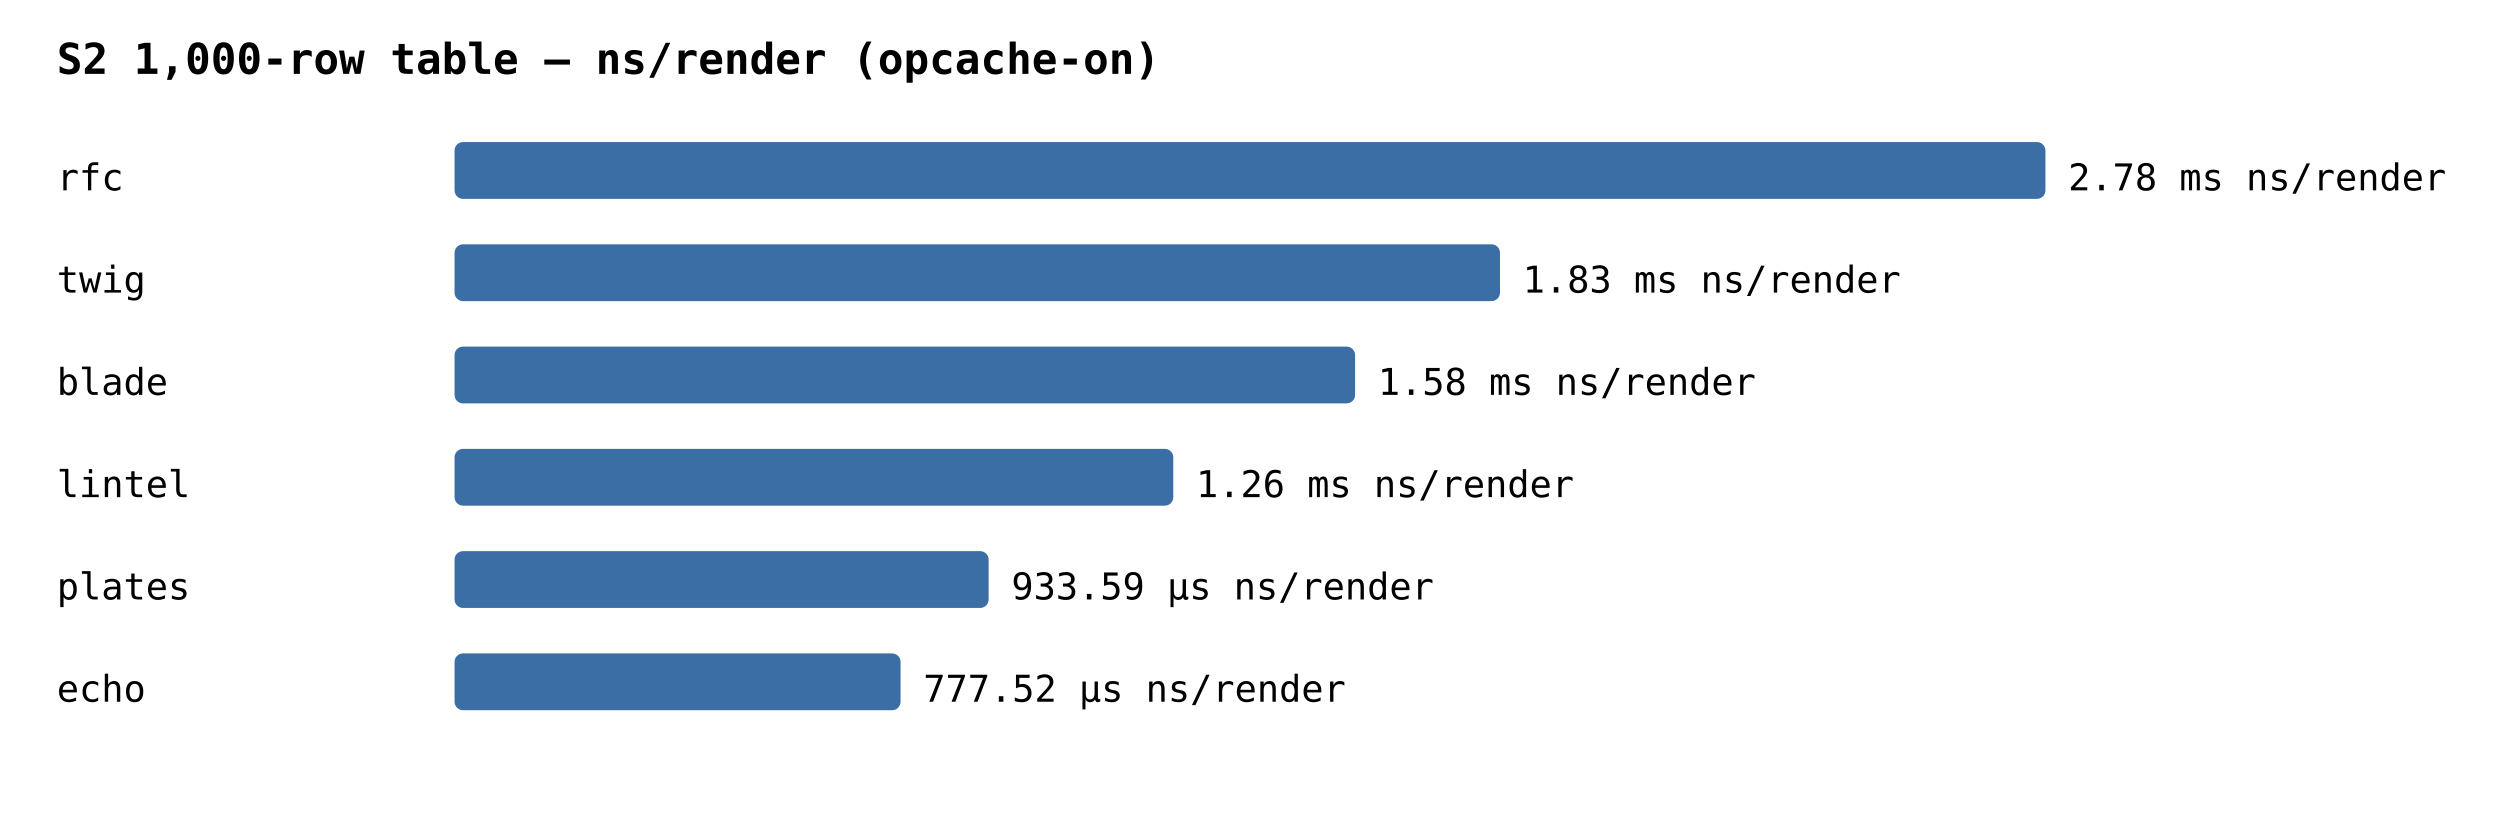
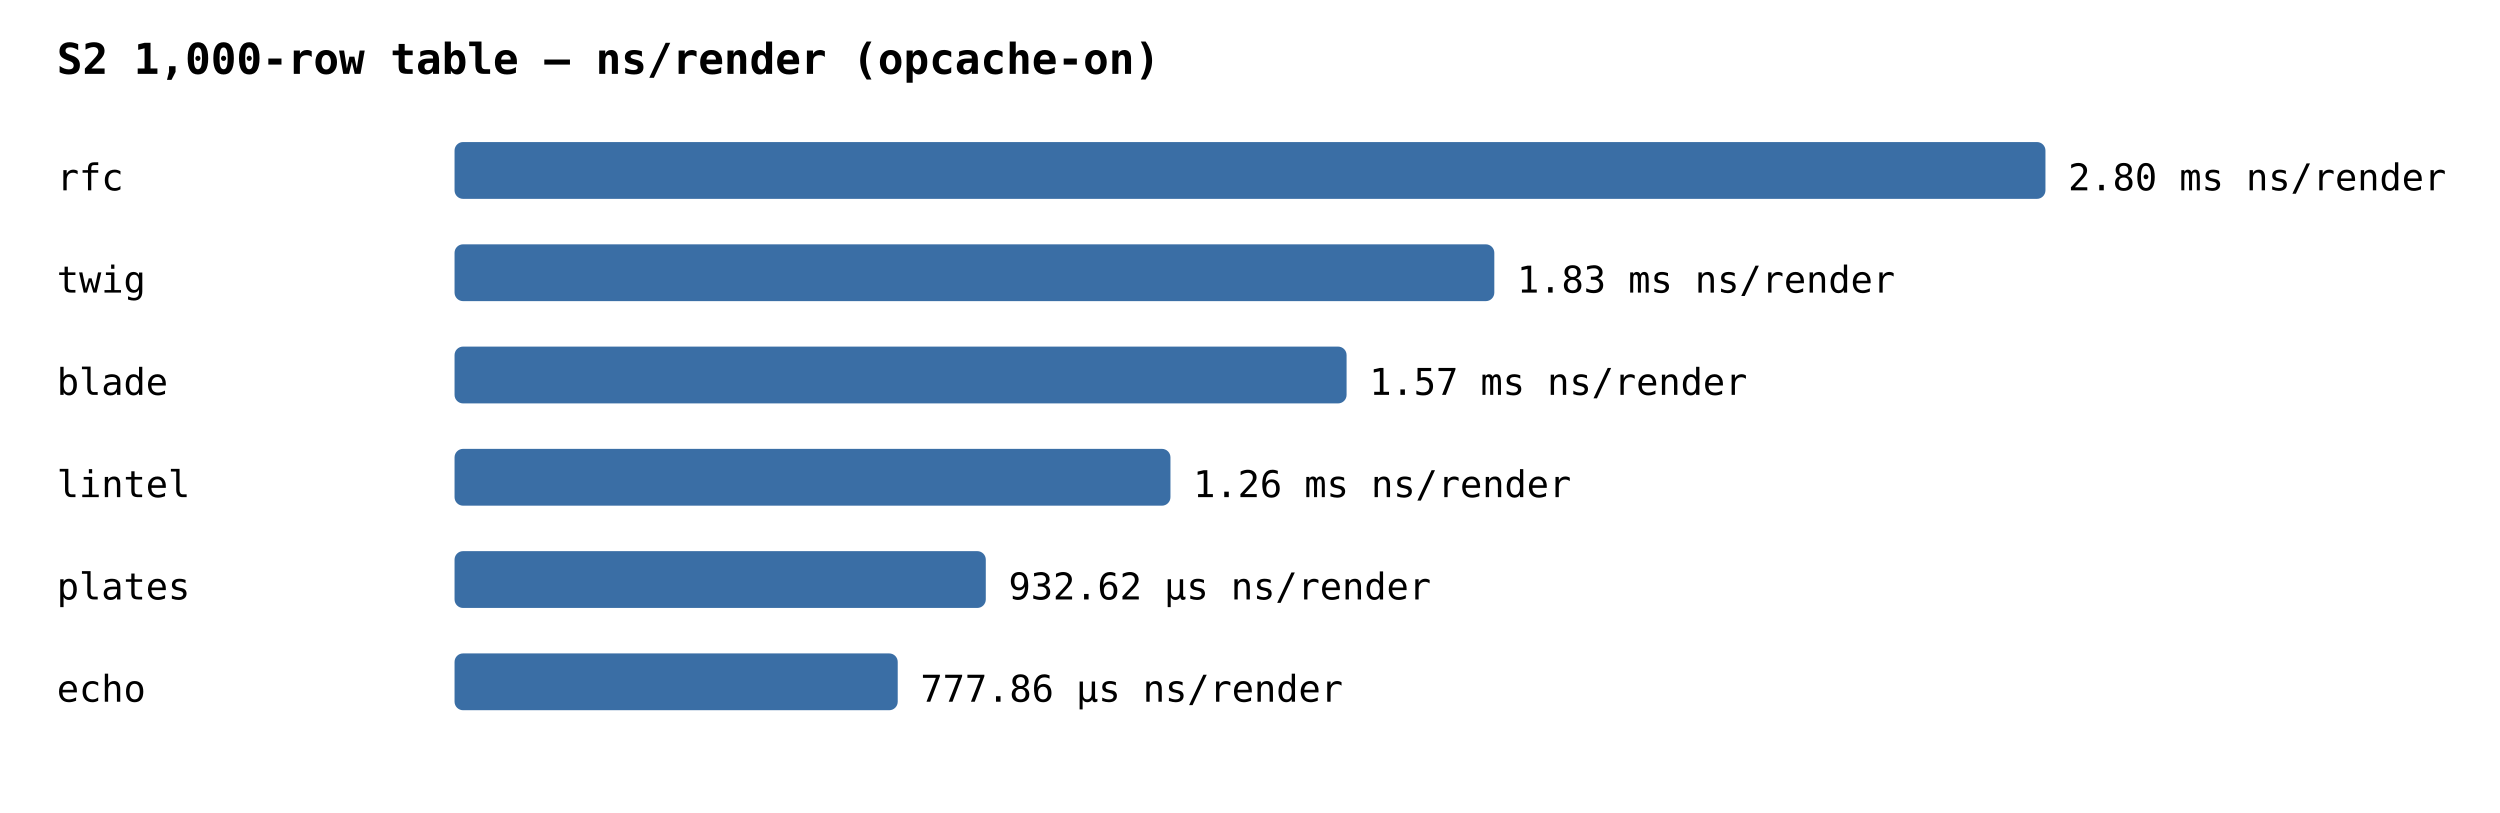
<svg xmlns="http://www.w3.org/2000/svg" width="880" height="286" viewBox="0 0 880 286" font-family="monospace" font-size="13">
  <text x="20" y="26" font-size="15" font-weight="bold">S2 1,000-row table — ns/render (opcache-on)</text>
  <text x="20" y="67" text-anchor="start">rfc</text>
  <rect x="160" y="50" width="560" height="20" fill="#3a6ea5" rx="3" />
-   <text x="728" y="67">2.78 ms ns/render</text>
+   <text x="728" y="67">2.80 ms ns/render</text>
  <text x="20" y="103" text-anchor="start">twig</text>
-   <rect x="160" y="86" width="368" height="20" fill="#3a6ea5" rx="3" />
-   <text x="536" y="103">1.83 ms ns/render</text>
+   <rect x="160" y="86" width="366" height="20" fill="#3a6ea5" rx="3" />
+   <text x="534" y="103">1.83 ms ns/render</text>
  <text x="20" y="139" text-anchor="start">blade</text>
-   <rect x="160" y="122" width="317" height="20" fill="#3a6ea5" rx="3" />
-   <text x="485" y="139">1.58 ms ns/render</text>
+   <rect x="160" y="122" width="314" height="20" fill="#3a6ea5" rx="3" />
+   <text x="482" y="139">1.57 ms ns/render</text>
  <text x="20" y="175" text-anchor="start">lintel</text>
-   <rect x="160" y="158" width="253" height="20" fill="#3a6ea5" rx="3" />
-   <text x="421" y="175">1.26 ms ns/render</text>
+   <rect x="160" y="158" width="252" height="20" fill="#3a6ea5" rx="3" />
+   <text x="420" y="175">1.26 ms ns/render</text>
  <text x="20" y="211" text-anchor="start">plates</text>
-   <rect x="160" y="194" width="188" height="20" fill="#3a6ea5" rx="3" />
-   <text x="356" y="211">933.59 µs ns/render</text>
+   <rect x="160" y="194" width="187" height="20" fill="#3a6ea5" rx="3" />
+   <text x="355" y="211">932.62 µs ns/render</text>
  <text x="20" y="247" text-anchor="start">echo</text>
-   <rect x="160" y="230" width="157" height="20" fill="#3a6ea5" rx="3" />
-   <text x="325" y="247">777.52 µs ns/render</text>
+   <rect x="160" y="230" width="156" height="20" fill="#3a6ea5" rx="3" />
+   <text x="324" y="247">777.86 µs ns/render</text>
</svg>
